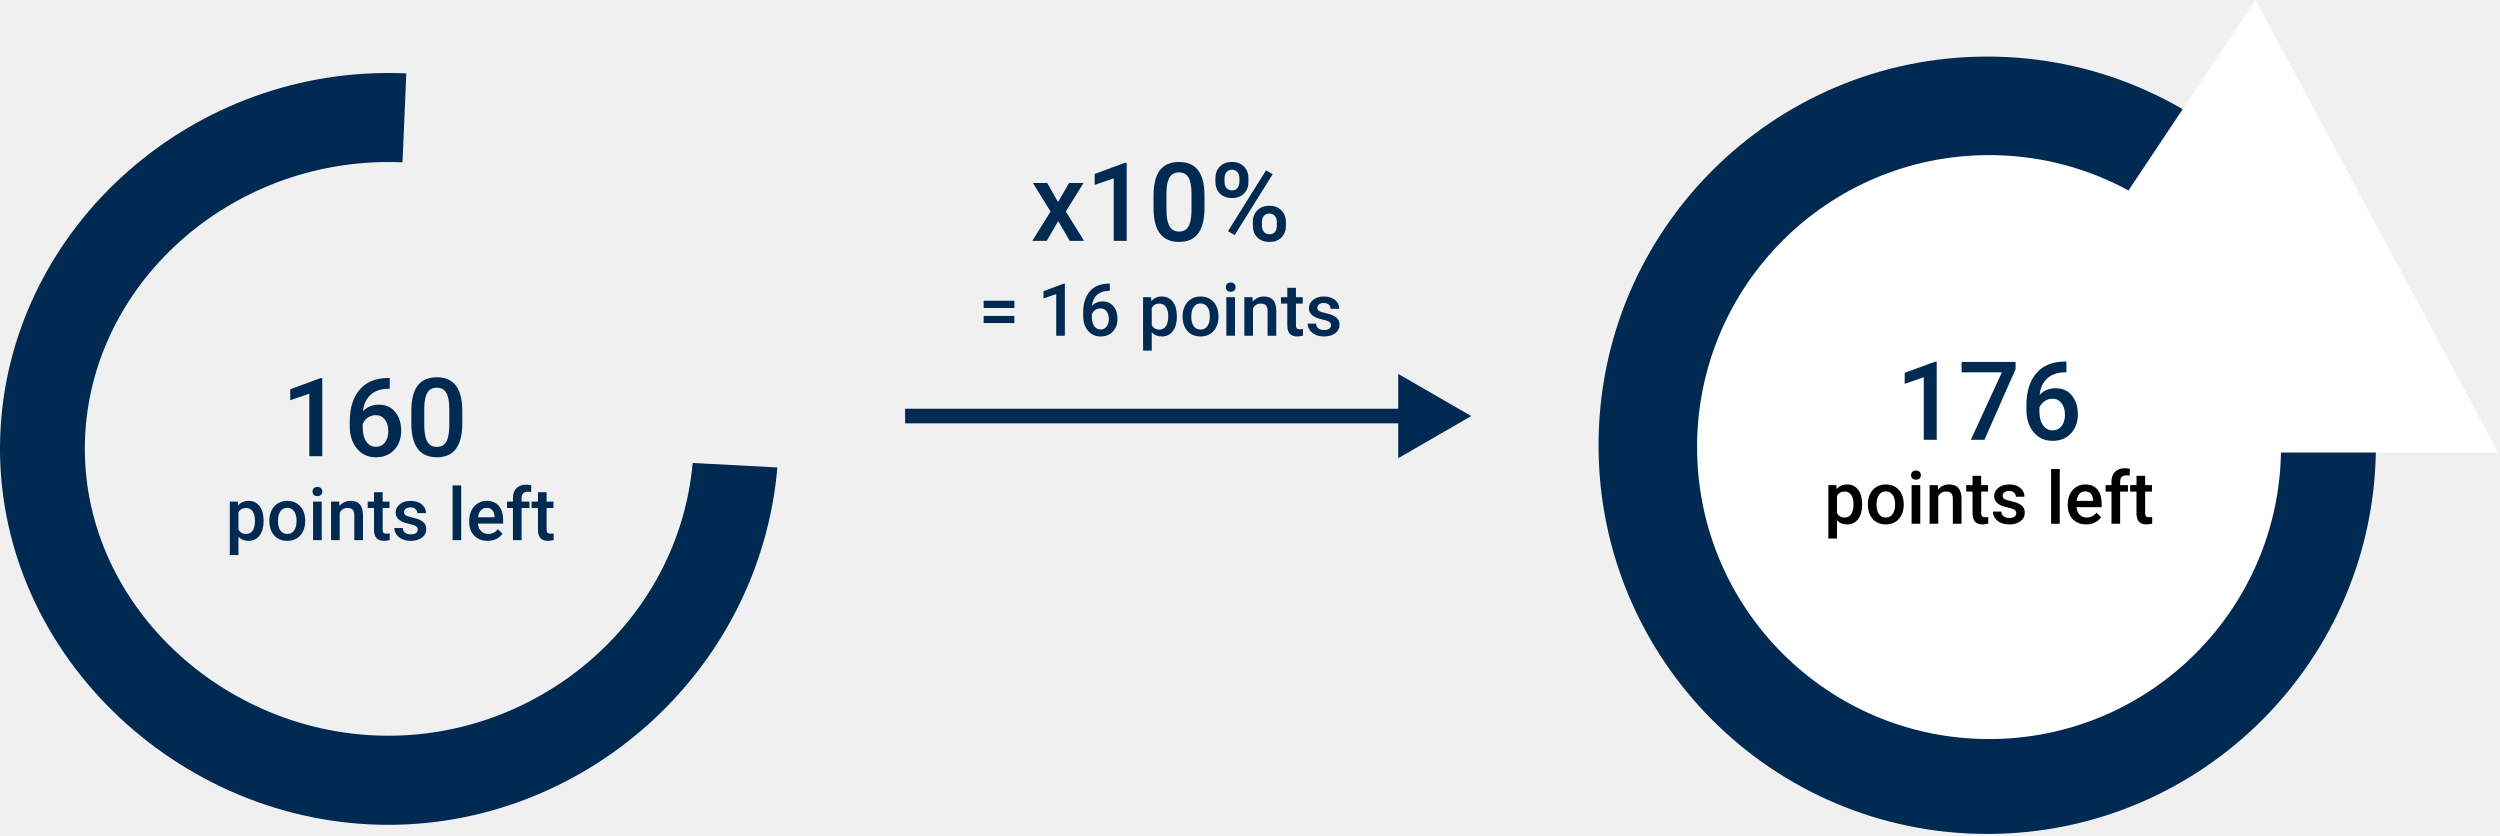
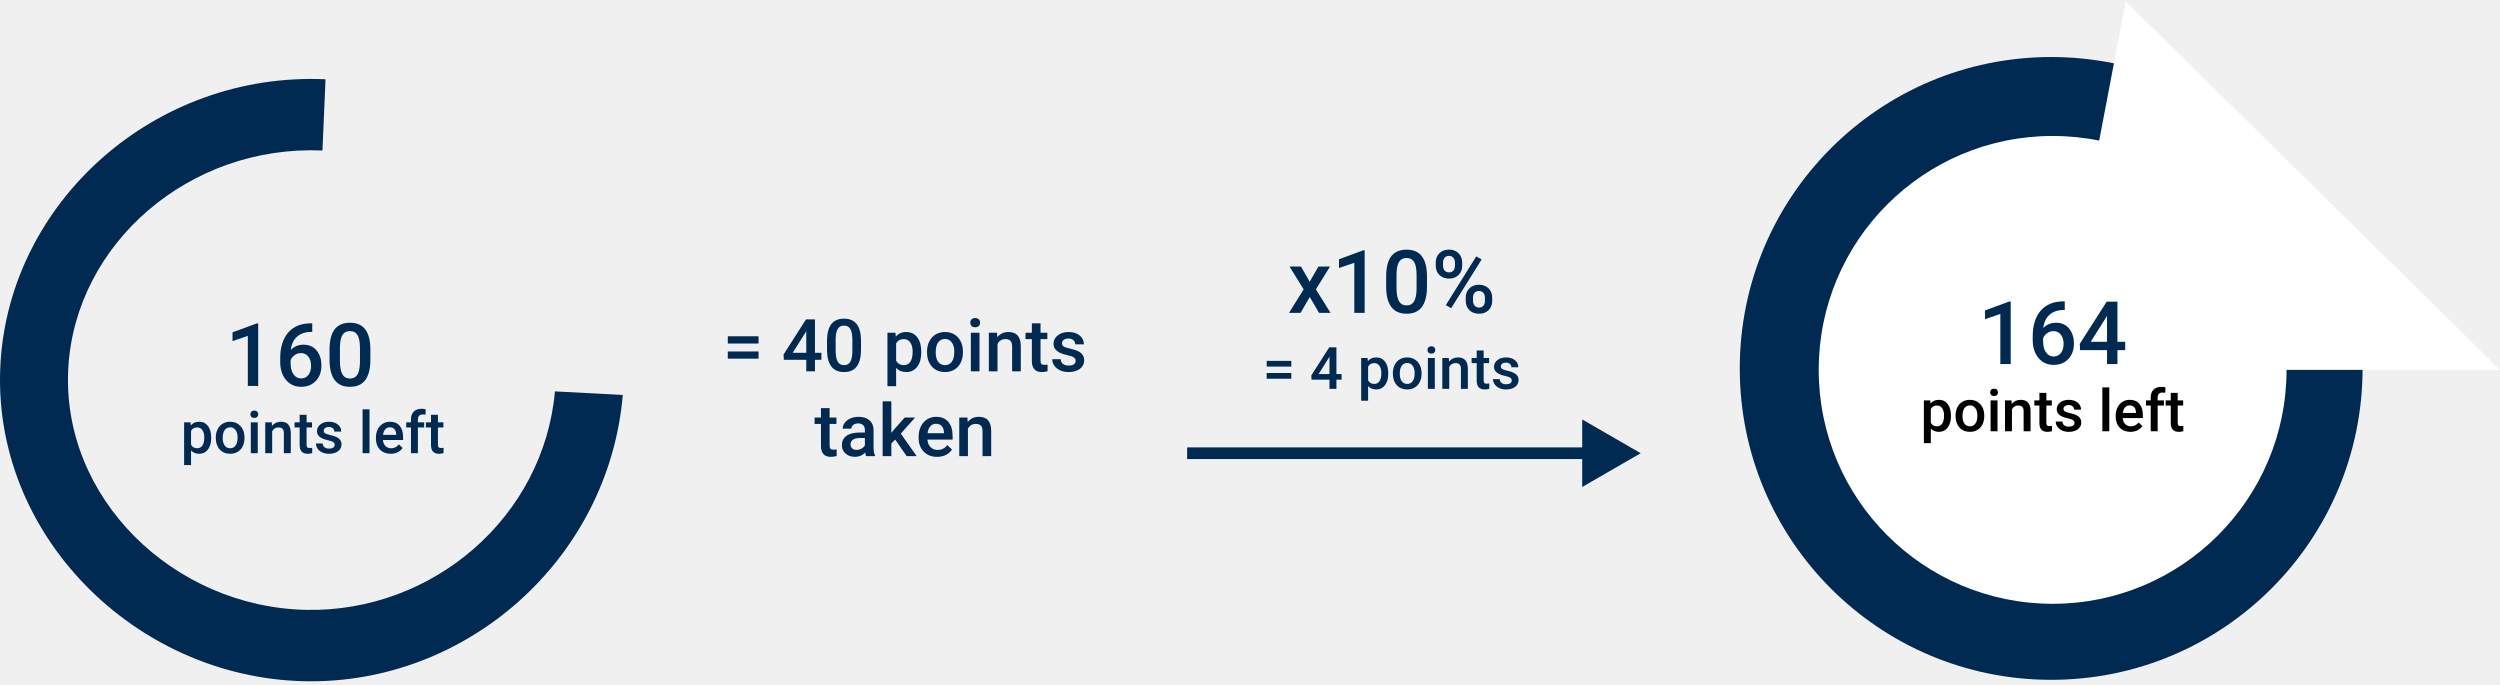
- <svg xmlns="http://www.w3.org/2000/svg" width="685" height="229" viewBox="0 0 685 229" fill="none">
-   <path d="M289.904 55.365L292.922 50.15H296.877L292.028 57.958L297.038 66H293.112L289.948 60.58L286.799 66H282.844L287.854 57.958L283.02 50.15H286.945L289.904 55.365ZM308.713 66H305.168V48.876L299.938 50.663V47.66L308.259 44.599H308.713V66ZM330.026 57.02C330.026 60.087 329.45 62.401 328.298 63.964C327.155 65.517 325.412 66.293 323.068 66.293C320.764 66.293 319.025 65.536 317.854 64.022C316.691 62.499 316.096 60.248 316.066 57.27V53.578C316.066 50.512 316.638 48.212 317.78 46.679C318.933 45.145 320.686 44.379 323.039 44.379C325.373 44.379 327.111 45.126 328.254 46.62C329.406 48.114 329.997 50.351 330.026 53.329V57.02ZM326.467 53.036C326.467 51.034 326.193 49.569 325.646 48.642C325.1 47.704 324.23 47.235 323.039 47.235C321.877 47.235 321.022 47.68 320.476 48.568C319.929 49.447 319.641 50.824 319.611 52.699V57.533C319.611 59.525 319.89 61.01 320.446 61.986C321.003 62.963 321.877 63.451 323.068 63.451C324.211 63.451 325.056 63.002 325.603 62.103C326.149 61.195 326.438 59.779 326.467 57.855V53.036ZM333.029 48.773C333.029 47.484 333.444 46.43 334.274 45.609C335.104 44.779 336.193 44.364 337.541 44.364C338.908 44.364 340.002 44.779 340.822 45.609C341.652 46.43 342.067 47.509 342.067 48.847V49.901C342.067 51.181 341.652 52.23 340.822 53.051C340.002 53.871 338.918 54.281 337.57 54.281C336.252 54.281 335.163 53.881 334.304 53.08C333.454 52.27 333.029 51.181 333.029 49.813V48.773ZM335.52 49.901C335.52 50.575 335.705 51.122 336.076 51.542C336.457 51.952 336.955 52.157 337.57 52.157C338.176 52.157 338.664 51.952 339.035 51.542C339.406 51.122 339.592 50.556 339.592 49.843V48.773C339.592 48.1 339.401 47.553 339.021 47.133C338.649 46.713 338.156 46.503 337.541 46.503C336.926 46.503 336.433 46.718 336.062 47.148C335.7 47.567 335.52 48.124 335.52 48.817V49.901ZM343.283 60.77C343.283 59.462 343.708 58.402 344.558 57.592C345.407 56.781 346.491 56.376 347.81 56.376C349.138 56.376 350.222 56.781 351.062 57.592C351.911 58.402 352.336 59.496 352.336 60.873V61.913C352.336 63.183 351.926 64.232 351.105 65.062C350.295 65.883 349.206 66.293 347.839 66.293C346.472 66.293 345.368 65.888 344.528 65.077C343.698 64.257 343.283 63.178 343.283 61.84V60.77ZM345.773 61.913C345.773 62.577 345.964 63.124 346.345 63.554C346.735 63.974 347.233 64.184 347.839 64.184C348.464 64.184 348.952 63.983 349.304 63.583C349.665 63.173 349.846 62.602 349.846 61.869V60.77C349.846 60.087 349.655 59.54 349.274 59.13C348.894 58.72 348.405 58.515 347.81 58.515C347.204 58.515 346.711 58.72 346.33 59.13C345.959 59.54 345.773 60.106 345.773 60.829V61.913ZM338.303 64.403L336.472 63.349L346.887 46.679L348.718 47.733L338.303 64.403Z" fill="#002A52" />
-   <path d="M403.116 114L383.116 102.453V125.547L403.116 114ZM248 116H385.116V112H248V116Z" fill="#002A52" />
-   <path d="M277.941 84.383H269.523V82.41H277.941V84.383ZM277.941 88.523H269.523V86.561H277.941V88.523ZM291.77 92H289.406V80.584L285.92 81.775V79.773L291.467 77.732H291.77V92ZM304.094 77.713V79.676H303.801C302.473 79.695 301.411 80.06 300.617 80.769C299.823 81.479 299.351 82.485 299.201 83.787C299.963 82.986 300.936 82.586 302.121 82.586C303.378 82.586 304.367 83.029 305.09 83.914C305.819 84.799 306.184 85.942 306.184 87.342C306.184 88.787 305.757 89.959 304.904 90.857C304.058 91.749 302.945 92.195 301.564 92.195C300.145 92.195 298.993 91.671 298.107 90.623C297.229 89.575 296.789 88.201 296.789 86.502V85.691C296.789 83.198 297.395 81.245 298.605 79.832C299.823 78.419 301.571 77.713 303.85 77.713H304.094ZM301.545 84.5C301.024 84.5 300.546 84.647 300.109 84.939C299.68 85.232 299.364 85.623 299.162 86.111V86.834C299.162 87.889 299.383 88.728 299.826 89.353C300.269 89.972 300.842 90.281 301.545 90.281C302.248 90.281 302.805 90.018 303.215 89.49C303.625 88.963 303.83 88.269 303.83 87.41C303.83 86.551 303.622 85.851 303.205 85.311C302.788 84.77 302.235 84.5 301.545 84.5ZM322.463 86.824C322.463 88.458 322.092 89.764 321.35 90.74C320.607 91.71 319.611 92.195 318.361 92.195C317.202 92.195 316.275 91.814 315.578 91.053V96.062H313.205V81.434H315.393L315.49 82.508C316.187 81.662 317.134 81.238 318.332 81.238C319.621 81.238 320.63 81.72 321.359 82.684C322.095 83.641 322.463 84.972 322.463 86.678V86.824ZM320.1 86.619C320.1 85.564 319.888 84.728 319.465 84.109C319.048 83.491 318.449 83.182 317.668 83.182C316.698 83.182 316.001 83.582 315.578 84.383V89.07C316.008 89.891 316.711 90.301 317.688 90.301C318.443 90.301 319.032 89.998 319.455 89.393C319.885 88.781 320.1 87.856 320.1 86.619ZM324.035 86.619C324.035 85.584 324.24 84.653 324.65 83.826C325.061 82.993 325.637 82.355 326.379 81.912C327.121 81.463 327.974 81.238 328.938 81.238C330.363 81.238 331.519 81.697 332.404 82.615C333.296 83.533 333.778 84.751 333.85 86.268L333.859 86.824C333.859 87.866 333.658 88.797 333.254 89.617C332.857 90.438 332.284 91.072 331.535 91.522C330.793 91.971 329.934 92.195 328.957 92.195C327.466 92.195 326.271 91.701 325.373 90.711C324.481 89.715 324.035 88.39 324.035 86.736V86.619ZM326.408 86.824C326.408 87.912 326.633 88.764 327.082 89.383C327.531 89.995 328.156 90.301 328.957 90.301C329.758 90.301 330.38 89.988 330.822 89.363C331.271 88.738 331.496 87.824 331.496 86.619C331.496 85.551 331.265 84.705 330.803 84.08C330.347 83.455 329.725 83.143 328.938 83.143C328.163 83.143 327.548 83.452 327.092 84.07C326.636 84.682 326.408 85.6 326.408 86.824ZM338.391 92H336.018V81.434H338.391V92ZM335.871 78.689C335.871 78.325 335.985 78.022 336.213 77.781C336.447 77.54 336.779 77.42 337.209 77.42C337.639 77.42 337.971 77.54 338.205 77.781C338.439 78.022 338.557 78.325 338.557 78.689C338.557 79.047 338.439 79.347 338.205 79.588C337.971 79.822 337.639 79.939 337.209 79.939C336.779 79.939 336.447 79.822 336.213 79.588C335.985 79.347 335.871 79.047 335.871 78.689ZM343.186 81.434L343.254 82.654C344.035 81.71 345.061 81.238 346.33 81.238C348.531 81.238 349.65 82.498 349.689 85.018V92H347.316V85.154C347.316 84.484 347.17 83.989 346.877 83.67C346.59 83.344 346.118 83.182 345.461 83.182C344.504 83.182 343.791 83.615 343.322 84.481V92H340.949V81.434H343.186ZM355.09 78.865V81.434H356.955V83.191H355.09V89.09C355.09 89.493 355.168 89.787 355.324 89.969C355.487 90.144 355.773 90.232 356.184 90.232C356.457 90.232 356.734 90.2 357.014 90.135V91.971C356.473 92.12 355.952 92.195 355.451 92.195C353.628 92.195 352.717 91.189 352.717 89.178V83.191H350.979V81.434H352.717V78.865H355.09ZM364.699 89.129C364.699 88.706 364.523 88.383 364.172 88.162C363.827 87.941 363.251 87.745 362.443 87.576C361.636 87.407 360.962 87.192 360.422 86.932C359.237 86.359 358.645 85.529 358.645 84.441C358.645 83.53 359.029 82.768 359.797 82.156C360.565 81.544 361.542 81.238 362.727 81.238C363.99 81.238 365.008 81.551 365.783 82.176C366.564 82.801 366.955 83.611 366.955 84.607H364.582C364.582 84.152 364.413 83.774 364.074 83.475C363.736 83.169 363.286 83.016 362.727 83.016C362.206 83.016 361.779 83.136 361.447 83.377C361.122 83.618 360.959 83.94 360.959 84.344C360.959 84.708 361.112 84.992 361.418 85.193C361.724 85.395 362.342 85.6 363.273 85.809C364.204 86.01 364.934 86.255 365.461 86.541C365.995 86.821 366.389 87.159 366.643 87.557C366.903 87.954 367.033 88.436 367.033 89.002C367.033 89.953 366.639 90.724 365.852 91.316C365.064 91.902 364.032 92.195 362.756 92.195C361.89 92.195 361.118 92.039 360.441 91.727C359.764 91.414 359.237 90.984 358.859 90.438C358.482 89.891 358.293 89.301 358.293 88.67H360.598C360.63 89.23 360.842 89.663 361.232 89.969C361.623 90.268 362.141 90.418 362.785 90.418C363.41 90.418 363.885 90.301 364.211 90.066C364.536 89.826 364.699 89.513 364.699 89.129Z" fill="#002A52" />
-   <circle cx="544.5" cy="122" r="106.5" fill="#002A52" />
-   <circle cx="545" cy="122.5" r="80" fill="white" />
-   <path d="M530.659 120.5H527.114V103.376L521.885 105.163V102.16L530.205 99.099H530.659V120.5ZM552.266 101.149L543.74 120.5H540.005L548.516 102.028H537.485V99.172H552.266V101.149ZM566.196 99.069V102.014H565.757C563.765 102.043 562.173 102.59 560.981 103.654C559.79 104.719 559.082 106.228 558.857 108.181C560 106.979 561.46 106.379 563.237 106.379C565.122 106.379 566.606 107.043 567.69 108.371C568.784 109.699 569.331 111.413 569.331 113.513C569.331 115.681 568.691 117.438 567.412 118.786C566.143 120.124 564.473 120.793 562.402 120.793C560.273 120.793 558.545 120.007 557.217 118.435C555.898 116.862 555.239 114.802 555.239 112.253V111.037C555.239 107.297 556.147 104.367 557.964 102.248C559.79 100.129 562.412 99.069 565.83 99.069H566.196ZM562.373 109.25C561.592 109.25 560.874 109.47 560.22 109.909C559.575 110.349 559.102 110.935 558.799 111.667V112.751C558.799 114.333 559.131 115.593 559.795 116.53C560.459 117.458 561.318 117.922 562.373 117.922C563.428 117.922 564.263 117.526 564.878 116.735C565.493 115.944 565.801 114.904 565.801 113.615C565.801 112.326 565.488 111.276 564.863 110.466C564.238 109.655 563.408 109.25 562.373 109.25Z" fill="#002A52" />
-   <path d="M510.225 138.324C510.225 139.958 509.854 141.264 509.111 142.24C508.369 143.21 507.373 143.695 506.123 143.695C504.964 143.695 504.036 143.314 503.34 142.553V147.562H500.967V132.934H503.154L503.252 134.008C503.949 133.161 504.896 132.738 506.094 132.738C507.383 132.738 508.392 133.22 509.121 134.184C509.857 135.141 510.225 136.472 510.225 138.178V138.324ZM507.861 138.119C507.861 137.064 507.65 136.228 507.227 135.609C506.81 134.991 506.211 134.682 505.43 134.682C504.46 134.682 503.763 135.082 503.34 135.883V140.57C503.77 141.391 504.473 141.801 505.449 141.801C506.204 141.801 506.794 141.498 507.217 140.893C507.646 140.281 507.861 139.356 507.861 138.119ZM511.797 138.119C511.797 137.084 512.002 136.153 512.412 135.326C512.822 134.493 513.398 133.855 514.141 133.412C514.883 132.963 515.736 132.738 516.699 132.738C518.125 132.738 519.281 133.197 520.166 134.115C521.058 135.033 521.54 136.251 521.611 137.768L521.621 138.324C521.621 139.366 521.419 140.297 521.016 141.117C520.618 141.938 520.046 142.572 519.297 143.021C518.555 143.471 517.695 143.695 516.719 143.695C515.228 143.695 514.033 143.201 513.135 142.211C512.243 141.215 511.797 139.89 511.797 138.236V138.119ZM514.17 138.324C514.17 139.411 514.395 140.264 514.844 140.883C515.293 141.495 515.918 141.801 516.719 141.801C517.52 141.801 518.141 141.488 518.584 140.863C519.033 140.238 519.258 139.324 519.258 138.119C519.258 137.051 519.027 136.205 518.564 135.58C518.109 134.955 517.487 134.643 516.699 134.643C515.924 134.643 515.309 134.952 514.854 135.57C514.398 136.182 514.17 137.1 514.17 138.324ZM526.152 143.5H523.779V132.934H526.152V143.5ZM523.633 130.189C523.633 129.825 523.747 129.522 523.975 129.281C524.209 129.04 524.541 128.92 524.971 128.92C525.4 128.92 525.732 129.04 525.967 129.281C526.201 129.522 526.318 129.825 526.318 130.189C526.318 130.548 526.201 130.847 525.967 131.088C525.732 131.322 525.4 131.439 524.971 131.439C524.541 131.439 524.209 131.322 523.975 131.088C523.747 130.847 523.633 130.548 523.633 130.189ZM530.947 132.934L531.016 134.154C531.797 133.21 532.822 132.738 534.092 132.738C536.292 132.738 537.412 133.998 537.451 136.518V143.5H535.078V136.654C535.078 135.984 534.932 135.489 534.639 135.17C534.352 134.844 533.88 134.682 533.223 134.682C532.266 134.682 531.553 135.115 531.084 135.98V143.5H528.711V132.934H530.947ZM542.852 130.365V132.934H544.717V134.691H542.852V140.59C542.852 140.993 542.93 141.286 543.086 141.469C543.249 141.645 543.535 141.732 543.945 141.732C544.219 141.732 544.495 141.7 544.775 141.635V143.471C544.235 143.62 543.714 143.695 543.213 143.695C541.39 143.695 540.479 142.689 540.479 140.678V134.691H538.74V132.934H540.479V130.365H542.852ZM552.461 140.629C552.461 140.206 552.285 139.883 551.934 139.662C551.589 139.441 551.012 139.245 550.205 139.076C549.398 138.907 548.724 138.692 548.184 138.432C546.999 137.859 546.406 137.029 546.406 135.941C546.406 135.03 546.79 134.268 547.559 133.656C548.327 133.044 549.303 132.738 550.488 132.738C551.751 132.738 552.77 133.051 553.545 133.676C554.326 134.301 554.717 135.111 554.717 136.107H552.344C552.344 135.652 552.174 135.274 551.836 134.975C551.497 134.669 551.048 134.516 550.488 134.516C549.967 134.516 549.541 134.636 549.209 134.877C548.883 135.118 548.721 135.44 548.721 135.844C548.721 136.208 548.874 136.492 549.18 136.693C549.486 136.895 550.104 137.1 551.035 137.309C551.966 137.51 552.695 137.755 553.223 138.041C553.757 138.321 554.15 138.66 554.404 139.057C554.665 139.454 554.795 139.936 554.795 140.502C554.795 141.452 554.401 142.224 553.613 142.816C552.826 143.402 551.794 143.695 550.518 143.695C549.652 143.695 548.88 143.539 548.203 143.227C547.526 142.914 546.999 142.484 546.621 141.938C546.243 141.391 546.055 140.801 546.055 140.17H548.359C548.392 140.73 548.604 141.163 548.994 141.469C549.385 141.768 549.902 141.918 550.547 141.918C551.172 141.918 551.647 141.801 551.973 141.566C552.298 141.326 552.461 141.013 552.461 140.629ZM564.375 143.5H562.002V128.5H564.375V143.5ZM571.621 143.695C570.117 143.695 568.896 143.223 567.959 142.279C567.028 141.329 566.562 140.066 566.562 138.49V138.197C566.562 137.143 566.764 136.202 567.168 135.375C567.578 134.542 568.151 133.894 568.887 133.432C569.622 132.969 570.443 132.738 571.348 132.738C572.786 132.738 573.896 133.197 574.678 134.115C575.465 135.033 575.859 136.332 575.859 138.012V138.969H568.955C569.027 139.841 569.316 140.531 569.824 141.039C570.339 141.547 570.983 141.801 571.758 141.801C572.845 141.801 573.73 141.361 574.414 140.482L575.693 141.703C575.27 142.335 574.704 142.826 573.994 143.178C573.291 143.523 572.5 143.695 571.621 143.695ZM571.338 134.643C570.687 134.643 570.16 134.87 569.756 135.326C569.359 135.782 569.105 136.417 568.994 137.23H573.516V137.055C573.464 136.26 573.252 135.661 572.881 135.258C572.51 134.848 571.995 134.643 571.338 134.643ZM578.545 143.5V134.691H576.934V132.934H578.545V131.967C578.545 130.795 578.87 129.89 579.521 129.252C580.173 128.614 581.084 128.295 582.256 128.295C582.673 128.295 583.115 128.354 583.584 128.471L583.525 130.326C583.265 130.274 582.962 130.248 582.617 130.248C581.484 130.248 580.918 130.831 580.918 131.996V132.934H583.066V134.691H580.918V143.5H578.545ZM587.773 130.365V132.934H589.639V134.691H587.773V140.59C587.773 140.993 587.852 141.286 588.008 141.469C588.171 141.645 588.457 141.732 588.867 141.732C589.141 141.732 589.417 141.7 589.697 141.635V143.471C589.157 143.62 588.636 143.695 588.135 143.695C586.312 143.695 585.4 142.689 585.4 140.678V134.691H583.662V132.934H585.4V130.365H587.773Z" fill="black" />
-   <path d="M618 0L573 67.5L598.5 124H684.5L618 0Z" fill="white" />
-   <path d="M88.301 125H84.756V107.876L79.527 109.663V106.66L87.847 103.599H88.301V125ZM106.788 103.569V106.514H106.348C104.356 106.543 102.764 107.09 101.573 108.154C100.381 109.219 99.673 110.728 99.449 112.681C100.591 111.479 102.051 110.879 103.829 110.879C105.713 110.879 107.198 111.543 108.282 112.871C109.375 114.199 109.922 115.913 109.922 118.013C109.922 120.181 109.283 121.938 108.003 123.286C106.734 124.624 105.064 125.293 102.994 125.293C100.865 125.293 99.136 124.507 97.808 122.935C96.49 121.362 95.831 119.302 95.831 116.753V115.537C95.831 111.797 96.739 108.867 98.555 106.748C100.381 104.629 103.003 103.569 106.421 103.569H106.788ZM102.964 113.75C102.183 113.75 101.465 113.97 100.811 114.409C100.167 114.849 99.693 115.435 99.39 116.167V117.251C99.39 118.833 99.722 120.093 100.386 121.03C101.05 121.958 101.91 122.422 102.964 122.422C104.019 122.422 104.854 122.026 105.469 121.235C106.084 120.444 106.392 119.404 106.392 118.115C106.392 116.826 106.08 115.776 105.455 114.966C104.83 114.155 104 113.75 102.964 113.75ZM126.666 116.021C126.666 119.087 126.089 121.401 124.937 122.964C123.794 124.517 122.051 125.293 119.708 125.293C117.403 125.293 115.665 124.536 114.493 123.022C113.331 121.499 112.735 119.248 112.706 116.27V112.578C112.706 109.512 113.277 107.212 114.419 105.679C115.572 104.146 117.325 103.379 119.678 103.379C122.012 103.379 123.75 104.126 124.893 105.62C126.045 107.114 126.636 109.351 126.666 112.329V116.021ZM123.106 112.036C123.106 110.034 122.833 108.569 122.286 107.642C121.739 106.704 120.87 106.235 119.678 106.235C118.516 106.235 117.662 106.68 117.115 107.568C116.568 108.447 116.28 109.824 116.25 111.699V116.533C116.25 118.525 116.529 120.01 117.085 120.986C117.642 121.963 118.516 122.451 119.708 122.451C120.85 122.451 121.695 122.002 122.242 121.104C122.789 120.195 123.077 118.779 123.106 116.855V112.036ZM72.225 142.824C72.225 144.458 71.853 145.764 71.111 146.74C70.369 147.71 69.373 148.195 68.123 148.195C66.964 148.195 66.037 147.814 65.34 147.053V152.062H62.967V137.434H65.154L65.252 138.508C65.949 137.661 66.896 137.238 68.094 137.238C69.383 137.238 70.392 137.72 71.121 138.684C71.857 139.641 72.225 140.972 72.225 142.678V142.824ZM69.861 142.619C69.861 141.564 69.65 140.728 69.227 140.109C68.81 139.491 68.211 139.182 67.43 139.182C66.46 139.182 65.763 139.582 65.34 140.383V145.07C65.769 145.891 66.473 146.301 67.449 146.301C68.204 146.301 68.794 145.998 69.217 145.393C69.647 144.781 69.861 143.856 69.861 142.619ZM73.797 142.619C73.797 141.584 74.002 140.653 74.412 139.826C74.822 138.993 75.398 138.355 76.141 137.912C76.883 137.463 77.736 137.238 78.699 137.238C80.125 137.238 81.281 137.697 82.166 138.615C83.058 139.533 83.54 140.751 83.611 142.268L83.621 142.824C83.621 143.866 83.419 144.797 83.016 145.617C82.618 146.438 82.046 147.072 81.297 147.521C80.555 147.971 79.695 148.195 78.719 148.195C77.228 148.195 76.033 147.701 75.135 146.711C74.243 145.715 73.797 144.39 73.797 142.736V142.619ZM76.17 142.824C76.17 143.911 76.394 144.764 76.844 145.383C77.293 145.995 77.918 146.301 78.719 146.301C79.519 146.301 80.141 145.988 80.584 145.363C81.033 144.738 81.258 143.824 81.258 142.619C81.258 141.551 81.027 140.705 80.564 140.08C80.109 139.455 79.487 139.143 78.699 139.143C77.924 139.143 77.309 139.452 76.853 140.07C76.398 140.682 76.17 141.6 76.17 142.824ZM88.152 148H85.779V137.434H88.152V148ZM85.633 134.689C85.633 134.325 85.747 134.022 85.975 133.781C86.209 133.54 86.541 133.42 86.971 133.42C87.4 133.42 87.732 133.54 87.967 133.781C88.201 134.022 88.318 134.325 88.318 134.689C88.318 135.048 88.201 135.347 87.967 135.588C87.732 135.822 87.4 135.939 86.971 135.939C86.541 135.939 86.209 135.822 85.975 135.588C85.747 135.347 85.633 135.048 85.633 134.689ZM92.947 137.434L93.016 138.654C93.797 137.71 94.822 137.238 96.092 137.238C98.292 137.238 99.412 138.498 99.451 141.018V148H97.078V141.154C97.078 140.484 96.932 139.989 96.639 139.67C96.352 139.344 95.88 139.182 95.223 139.182C94.266 139.182 93.553 139.615 93.084 140.48V148H90.711V137.434H92.947ZM104.852 134.865V137.434H106.717V139.191H104.852V145.09C104.852 145.493 104.93 145.786 105.086 145.969C105.249 146.145 105.535 146.232 105.945 146.232C106.219 146.232 106.495 146.2 106.775 146.135V147.971C106.235 148.12 105.714 148.195 105.213 148.195C103.39 148.195 102.479 147.189 102.479 145.178V139.191H100.74V137.434H102.479V134.865H104.852ZM114.461 145.129C114.461 144.706 114.285 144.383 113.934 144.162C113.589 143.941 113.012 143.745 112.205 143.576C111.398 143.407 110.724 143.192 110.184 142.932C108.999 142.359 108.406 141.529 108.406 140.441C108.406 139.53 108.79 138.768 109.559 138.156C110.327 137.544 111.303 137.238 112.488 137.238C113.751 137.238 114.77 137.551 115.545 138.176C116.326 138.801 116.717 139.611 116.717 140.607H114.344C114.344 140.152 114.174 139.774 113.836 139.475C113.497 139.169 113.048 139.016 112.488 139.016C111.967 139.016 111.541 139.136 111.209 139.377C110.883 139.618 110.721 139.94 110.721 140.344C110.721 140.708 110.874 140.992 111.18 141.193C111.486 141.395 112.104 141.6 113.035 141.809C113.966 142.01 114.695 142.255 115.223 142.541C115.757 142.821 116.15 143.16 116.404 143.557C116.665 143.954 116.795 144.436 116.795 145.002C116.795 145.952 116.401 146.724 115.613 147.316C114.826 147.902 113.794 148.195 112.518 148.195C111.652 148.195 110.88 148.039 110.203 147.727C109.526 147.414 108.999 146.984 108.621 146.438C108.243 145.891 108.055 145.301 108.055 144.67H110.359C110.392 145.23 110.604 145.663 110.994 145.969C111.385 146.268 111.902 146.418 112.547 146.418C113.172 146.418 113.647 146.301 113.973 146.066C114.298 145.826 114.461 145.513 114.461 145.129ZM126.375 148H124.002V133H126.375V148ZM133.621 148.195C132.117 148.195 130.896 147.723 129.959 146.779C129.028 145.829 128.562 144.566 128.562 142.99V142.697C128.562 141.643 128.764 140.702 129.168 139.875C129.578 139.042 130.151 138.394 130.887 137.932C131.622 137.469 132.443 137.238 133.348 137.238C134.786 137.238 135.896 137.697 136.678 138.615C137.465 139.533 137.859 140.832 137.859 142.512V143.469H130.955C131.027 144.341 131.316 145.031 131.824 145.539C132.339 146.047 132.983 146.301 133.758 146.301C134.845 146.301 135.73 145.861 136.414 144.982L137.693 146.203C137.27 146.835 136.704 147.326 135.994 147.678C135.291 148.023 134.5 148.195 133.621 148.195ZM133.338 139.143C132.687 139.143 132.16 139.37 131.756 139.826C131.359 140.282 131.105 140.917 130.994 141.73H135.516V141.555C135.464 140.76 135.252 140.161 134.881 139.758C134.51 139.348 133.995 139.143 133.338 139.143ZM140.545 148V139.191H138.934V137.434H140.545V136.467C140.545 135.295 140.87 134.39 141.521 133.752C142.173 133.114 143.084 132.795 144.256 132.795C144.673 132.795 145.115 132.854 145.584 132.971L145.525 134.826C145.265 134.774 144.962 134.748 144.617 134.748C143.484 134.748 142.918 135.331 142.918 136.496V137.434H145.066V139.191H142.918V148H140.545ZM149.773 134.865V137.434H151.639V139.191H149.773V145.09C149.773 145.493 149.852 145.786 150.008 145.969C150.171 146.145 150.457 146.232 150.867 146.232C151.141 146.232 151.417 146.2 151.697 146.135V147.971C151.157 148.12 150.636 148.195 150.135 148.195C148.312 148.195 147.4 147.189 147.4 145.178V139.191H145.662V137.434H147.4V134.865H149.773Z" fill="#002A52" />
-   <path d="M213 128.082C208.135 184.391 159.48 227.226 104.022 225.978C46.111 224.68 -3.204 175.638 0.163 117.293C3.369 61.821 53.015 17.484 111.332 20.111L110.283 44.48C64.724 42.477 25.874 76.313 23.37 118.639C20.73 163.174 59.258 200.59 104.589 201.567C147.957 202.52 185.986 169.833 189.785 126.85L213 128.082Z" fill="#002A52" />
+ <svg xmlns="http://www.w3.org/2000/svg" width="855" height="234" viewBox="0 0 855 234" fill="none">
+   <path d="M447.904 96.365L450.922 91.15H454.877L450.028 98.958L455.038 107H451.112L447.948 101.58L444.799 107H440.844L445.854 98.958L441.02 91.15H444.945L447.904 96.365ZM466.713 107H463.168V89.876L457.938 91.663V88.66L466.259 85.599H466.713V107ZM488.026 98.02C488.026 101.087 487.45 103.401 486.298 104.964C485.155 106.517 483.412 107.293 481.068 107.293C478.764 107.293 477.025 106.536 475.854 105.022C474.691 103.499 474.096 101.248 474.066 98.269V94.578C474.066 91.512 474.638 89.212 475.78 87.679C476.933 86.145 478.686 85.379 481.039 85.379C483.373 85.379 485.111 86.126 486.254 87.62C487.406 89.114 487.997 91.351 488.026 94.329V98.02ZM484.467 94.036C484.467 92.034 484.193 90.569 483.646 89.642C483.1 88.704 482.23 88.235 481.039 88.235C479.877 88.235 479.022 88.68 478.476 89.568C477.929 90.447 477.641 91.824 477.611 93.699V98.533C477.611 100.525 477.89 102.01 478.446 102.986C479.003 103.963 479.877 104.451 481.068 104.451C482.211 104.451 483.056 104.002 483.603 103.104C484.149 102.195 484.438 100.779 484.467 98.856V94.036ZM491.029 89.773C491.029 88.484 491.444 87.43 492.274 86.609C493.104 85.779 494.193 85.364 495.541 85.364C496.908 85.364 498.002 85.779 498.822 86.609C499.652 87.43 500.067 88.509 500.067 89.847V90.901C500.067 92.181 499.652 93.231 498.822 94.051C498.002 94.871 496.918 95.281 495.57 95.281C494.252 95.281 493.163 94.881 492.304 94.08C491.454 93.269 491.029 92.181 491.029 90.814V89.773ZM493.52 90.901C493.52 91.575 493.705 92.122 494.076 92.542C494.457 92.952 494.955 93.157 495.57 93.157C496.176 93.157 496.664 92.952 497.035 92.542C497.406 92.122 497.592 91.556 497.592 90.843V89.773C497.592 89.1 497.401 88.553 497.021 88.133C496.649 87.713 496.156 87.503 495.541 87.503C494.926 87.503 494.433 87.718 494.062 88.147C493.7 88.567 493.52 89.124 493.52 89.817V90.901ZM501.283 101.771C501.283 100.462 501.708 99.402 502.558 98.592C503.407 97.781 504.491 97.376 505.81 97.376C507.138 97.376 508.222 97.781 509.062 98.592C509.911 99.402 510.336 100.496 510.336 101.873V102.913C510.336 104.183 509.926 105.232 509.105 106.062C508.295 106.883 507.206 107.293 505.839 107.293C504.472 107.293 503.368 106.888 502.528 106.077C501.698 105.257 501.283 104.178 501.283 102.84V101.771ZM503.773 102.913C503.773 103.577 503.964 104.124 504.345 104.554C504.735 104.974 505.233 105.184 505.839 105.184C506.464 105.184 506.952 104.983 507.304 104.583C507.665 104.173 507.846 103.602 507.846 102.869V101.771C507.846 101.087 507.655 100.54 507.274 100.13C506.894 99.72 506.405 99.515 505.81 99.515C505.204 99.515 504.711 99.72 504.33 100.13C503.959 100.54 503.773 101.106 503.773 101.829V102.913ZM496.303 105.403L494.472 104.349L504.887 87.679L506.718 88.733L496.303 105.403Z" fill="#002A52" />
+   <path d="M561.116 155L541.116 143.453V166.547L561.116 155ZM406 157H543.116V153H406V157Z" fill="#002A52" />
+   <path d="M441.625 125.383H433.207V123.41H441.625V125.383ZM441.625 129.523H433.207V127.561H441.625V129.523ZM457.055 127.932H458.822V129.836H457.055V133H454.682V129.836H448.539L448.471 128.391L454.604 118.781H457.055V127.932ZM450.961 127.932H454.682V121.994L454.506 122.307L450.961 127.932ZM474.779 127.824C474.779 129.458 474.408 130.764 473.666 131.74C472.924 132.71 471.928 133.195 470.678 133.195C469.519 133.195 468.591 132.814 467.895 132.053V137.062H465.521V122.434H467.709L467.807 123.508C468.503 122.661 469.451 122.238 470.648 122.238C471.938 122.238 472.947 122.72 473.676 123.684C474.411 124.641 474.779 125.972 474.779 127.678V127.824ZM472.416 127.619C472.416 126.564 472.204 125.728 471.781 125.109C471.365 124.491 470.766 124.182 469.984 124.182C469.014 124.182 468.318 124.582 467.895 125.383V130.07C468.324 130.891 469.027 131.301 470.004 131.301C470.759 131.301 471.348 130.998 471.771 130.393C472.201 129.781 472.416 128.856 472.416 127.619ZM476.352 127.619C476.352 126.584 476.557 125.653 476.967 124.826C477.377 123.993 477.953 123.355 478.695 122.912C479.438 122.463 480.29 122.238 481.254 122.238C482.68 122.238 483.835 122.697 484.721 123.615C485.613 124.533 486.094 125.751 486.166 127.268L486.176 127.824C486.176 128.866 485.974 129.797 485.57 130.617C485.173 131.438 484.6 132.072 483.852 132.521C483.109 132.971 482.25 133.195 481.273 133.195C479.783 133.195 478.588 132.701 477.689 131.711C476.798 130.715 476.352 129.39 476.352 127.736V127.619ZM478.725 127.824C478.725 128.911 478.949 129.764 479.398 130.383C479.848 130.995 480.473 131.301 481.273 131.301C482.074 131.301 482.696 130.988 483.139 130.363C483.588 129.738 483.812 128.824 483.812 127.619C483.812 126.551 483.581 125.705 483.119 125.08C482.663 124.455 482.042 124.143 481.254 124.143C480.479 124.143 479.864 124.452 479.408 125.07C478.952 125.682 478.725 126.6 478.725 127.824ZM490.707 133H488.334V122.434H490.707V133ZM488.188 119.689C488.188 119.325 488.301 119.022 488.529 118.781C488.764 118.54 489.096 118.42 489.525 118.42C489.955 118.42 490.287 118.54 490.521 118.781C490.756 119.022 490.873 119.325 490.873 119.689C490.873 120.048 490.756 120.347 490.521 120.588C490.287 120.822 489.955 120.939 489.525 120.939C489.096 120.939 488.764 120.822 488.529 120.588C488.301 120.347 488.188 120.048 488.188 119.689ZM495.502 122.434L495.57 123.654C496.352 122.71 497.377 122.238 498.646 122.238C500.847 122.238 501.967 123.498 502.006 126.018V133H499.633V126.154C499.633 125.484 499.486 124.989 499.193 124.67C498.907 124.344 498.435 124.182 497.777 124.182C496.82 124.182 496.107 124.615 495.639 125.48V133H493.266V122.434H495.502ZM507.406 119.865V122.434H509.271V124.191H507.406V130.09C507.406 130.493 507.484 130.786 507.641 130.969C507.803 131.145 508.09 131.232 508.5 131.232C508.773 131.232 509.05 131.2 509.33 131.135V132.971C508.79 133.12 508.269 133.195 507.768 133.195C505.945 133.195 505.033 132.189 505.033 130.178V124.191H503.295V122.434H505.033V119.865H507.406ZM517.016 130.129C517.016 129.706 516.84 129.383 516.488 129.162C516.143 128.941 515.567 128.745 514.76 128.576C513.952 128.407 513.279 128.192 512.738 127.932C511.553 127.359 510.961 126.529 510.961 125.441C510.961 124.53 511.345 123.768 512.113 123.156C512.882 122.544 513.858 122.238 515.043 122.238C516.306 122.238 517.325 122.551 518.1 123.176C518.881 123.801 519.271 124.611 519.271 125.607H516.898C516.898 125.152 516.729 124.774 516.391 124.475C516.052 124.169 515.603 124.016 515.043 124.016C514.522 124.016 514.096 124.136 513.764 124.377C513.438 124.618 513.275 124.94 513.275 125.344C513.275 125.708 513.428 125.992 513.734 126.193C514.04 126.395 514.659 126.6 515.59 126.809C516.521 127.01 517.25 127.255 517.777 127.541C518.311 127.821 518.705 128.16 518.959 128.557C519.219 128.954 519.35 129.436 519.35 130.002C519.35 130.952 518.956 131.724 518.168 132.316C517.38 132.902 516.348 133.195 515.072 133.195C514.206 133.195 513.435 133.039 512.758 132.727C512.081 132.414 511.553 131.984 511.176 131.438C510.798 130.891 510.609 130.301 510.609 129.67H512.914C512.947 130.23 513.158 130.663 513.549 130.969C513.939 131.268 514.457 131.418 515.102 131.418C515.727 131.418 516.202 131.301 516.527 131.066C516.853 130.826 517.016 130.513 517.016 130.129Z" fill="#002A52" />
+   <path d="M259.427 117.479H248.904V115.013H259.427V117.479ZM259.427 122.654H248.904V120.201H259.427V122.654ZM278.714 120.665H280.923V123.045H278.714V127H275.748V123.045H268.069L267.984 121.238L275.65 109.227H278.714V120.665ZM271.097 120.665H275.748V113.243L275.528 113.633L271.097 120.665ZM294.473 119.517C294.473 122.072 293.993 124.001 293.033 125.303C292.081 126.597 290.628 127.244 288.675 127.244C286.754 127.244 285.306 126.613 284.329 125.352C283.361 124.083 282.864 122.207 282.84 119.725V116.648C282.84 114.093 283.316 112.177 284.268 110.899C285.228 109.621 286.689 108.982 288.65 108.982C290.595 108.982 292.044 109.605 292.996 110.85C293.956 112.095 294.449 113.959 294.473 116.441V119.517ZM291.507 116.197C291.507 114.528 291.279 113.308 290.823 112.535C290.368 111.753 289.643 111.363 288.65 111.363C287.682 111.363 286.97 111.733 286.514 112.474C286.058 113.206 285.818 114.354 285.794 115.916V119.944C285.794 121.604 286.026 122.841 286.49 123.655C286.954 124.469 287.682 124.876 288.675 124.876C289.627 124.876 290.331 124.502 290.787 123.753C291.242 122.996 291.482 121.816 291.507 120.213V116.197ZM315.079 120.53C315.079 122.573 314.615 124.205 313.687 125.425C312.759 126.638 311.514 127.244 309.952 127.244C308.503 127.244 307.343 126.768 306.473 125.816V132.078H303.506V113.792H306.241L306.363 115.135C307.234 114.077 308.418 113.548 309.915 113.548C311.526 113.548 312.788 114.15 313.699 115.354C314.619 116.551 315.079 118.215 315.079 120.347V120.53ZM312.125 120.274C312.125 118.956 311.86 117.91 311.331 117.137C310.81 116.364 310.062 115.977 309.085 115.977C307.872 115.977 307.002 116.478 306.473 117.479V123.338C307.01 124.363 307.889 124.876 309.109 124.876C310.053 124.876 310.79 124.498 311.319 123.741C311.856 122.976 312.125 121.82 312.125 120.274ZM317.044 120.274C317.044 118.98 317.3 117.816 317.813 116.783C318.326 115.741 319.046 114.944 319.974 114.39C320.901 113.829 321.967 113.548 323.172 113.548C324.954 113.548 326.399 114.122 327.505 115.269C328.62 116.417 329.222 117.938 329.312 119.834L329.324 120.53C329.324 121.832 329.072 122.996 328.567 124.021C328.071 125.047 327.355 125.84 326.419 126.402C325.491 126.963 324.417 127.244 323.196 127.244C321.333 127.244 319.839 126.626 318.716 125.389C317.601 124.144 317.044 122.487 317.044 120.42V120.274ZM320.01 120.53C320.01 121.889 320.291 122.955 320.853 123.729C321.414 124.493 322.195 124.876 323.196 124.876C324.197 124.876 324.974 124.485 325.528 123.704C326.089 122.923 326.37 121.779 326.37 120.274C326.37 118.939 326.081 117.881 325.503 117.1C324.934 116.319 324.157 115.928 323.172 115.928C322.203 115.928 321.434 116.315 320.865 117.088C320.295 117.853 320.01 119 320.01 120.53ZM334.988 127H332.022V113.792H334.988V127ZM331.839 110.362C331.839 109.906 331.981 109.528 332.266 109.227C332.559 108.925 332.974 108.775 333.511 108.775C334.048 108.775 334.463 108.925 334.756 109.227C335.049 109.528 335.196 109.906 335.196 110.362C335.196 110.809 335.049 111.184 334.756 111.485C334.463 111.778 334.048 111.924 333.511 111.924C332.974 111.924 332.559 111.778 332.266 111.485C331.981 111.184 331.839 110.809 331.839 110.362ZM340.982 113.792L341.067 115.318C342.044 114.138 343.326 113.548 344.913 113.548C347.663 113.548 349.063 115.123 349.112 118.272V127H346.146V118.443C346.146 117.605 345.962 116.986 345.596 116.587C345.238 116.181 344.648 115.977 343.826 115.977C342.63 115.977 341.739 116.518 341.153 117.601V127H338.187V113.792H340.982ZM355.862 110.582V113.792H358.194V115.989H355.862V123.362C355.862 123.867 355.96 124.233 356.155 124.461C356.359 124.681 356.717 124.791 357.229 124.791C357.571 124.791 357.917 124.75 358.267 124.668V126.963C357.592 127.151 356.941 127.244 356.314 127.244C354.035 127.244 352.896 125.987 352.896 123.472V115.989H350.723V113.792H352.896V110.582H355.862ZM367.874 123.411C367.874 122.882 367.654 122.479 367.215 122.203C366.784 121.926 366.063 121.682 365.054 121.47C364.045 121.259 363.203 120.99 362.527 120.665C361.046 119.948 360.306 118.911 360.306 117.552C360.306 116.412 360.786 115.46 361.746 114.695C362.706 113.93 363.927 113.548 365.408 113.548C366.987 113.548 368.261 113.938 369.229 114.72C370.206 115.501 370.694 116.514 370.694 117.759H367.728C367.728 117.19 367.516 116.718 367.093 116.343C366.67 115.961 366.108 115.77 365.408 115.77C364.757 115.77 364.224 115.92 363.809 116.221C363.402 116.522 363.199 116.925 363.199 117.43C363.199 117.885 363.39 118.239 363.772 118.492C364.155 118.744 364.928 119 366.092 119.261C367.256 119.513 368.167 119.818 368.826 120.176C369.493 120.526 369.986 120.949 370.303 121.446C370.629 121.942 370.792 122.544 370.792 123.252C370.792 124.441 370.299 125.405 369.314 126.146C368.33 126.878 367.04 127.244 365.445 127.244C364.362 127.244 363.398 127.049 362.552 126.658C361.705 126.268 361.046 125.73 360.574 125.047C360.102 124.363 359.866 123.627 359.866 122.837H362.747C362.788 123.537 363.052 124.078 363.541 124.461C364.029 124.835 364.676 125.022 365.481 125.022C366.263 125.022 366.857 124.876 367.264 124.583C367.671 124.282 367.874 123.891 367.874 123.411ZM283.731 139.582V142.792H286.062V144.989H283.731V152.362C283.731 152.867 283.829 153.233 284.024 153.461C284.227 153.681 284.585 153.791 285.098 153.791C285.44 153.791 285.786 153.75 286.136 153.668V155.963C285.46 156.151 284.809 156.244 284.183 156.244C281.904 156.244 280.765 154.987 280.765 152.472V144.989H278.592V142.792H280.765V139.582H283.731ZM296.231 156C296.101 155.748 295.987 155.337 295.889 154.767C294.945 155.752 293.79 156.244 292.422 156.244C291.096 156.244 290.014 155.866 289.175 155.109C288.337 154.352 287.918 153.416 287.918 152.301C287.918 150.893 288.439 149.815 289.48 149.066C290.53 148.31 292.028 147.931 293.973 147.931H295.792V147.064C295.792 146.381 295.6 145.836 295.218 145.429C294.835 145.014 294.253 144.806 293.472 144.806C292.797 144.806 292.243 144.977 291.812 145.319C291.381 145.653 291.165 146.08 291.165 146.601H288.199C288.199 145.876 288.439 145.201 288.919 144.574C289.399 143.939 290.05 143.443 290.872 143.085C291.702 142.727 292.626 142.548 293.643 142.548C295.189 142.548 296.422 142.938 297.342 143.72C298.261 144.493 298.733 145.583 298.758 146.991V152.948C298.758 154.136 298.925 155.084 299.258 155.792V156H296.231ZM292.972 153.864C293.558 153.864 294.107 153.721 294.62 153.437C295.14 153.152 295.531 152.769 295.792 152.289V149.799H294.192C293.094 149.799 292.268 149.99 291.714 150.373C291.161 150.755 290.884 151.296 290.884 151.996C290.884 152.566 291.071 153.021 291.446 153.363C291.828 153.697 292.337 153.864 292.972 153.864ZM306.155 150.336L304.837 151.691V156H301.871V137.25H304.837V148.065L305.765 146.906L309.415 142.792H312.979L308.072 148.297L313.504 156H310.074L306.155 150.336ZM320.499 156.244C318.619 156.244 317.093 155.654 315.921 154.474C314.757 153.286 314.175 151.707 314.175 149.738V149.372C314.175 148.053 314.428 146.877 314.932 145.844C315.445 144.802 316.161 143.992 317.081 143.415C318 142.837 319.026 142.548 320.157 142.548C321.955 142.548 323.343 143.122 324.319 144.269C325.304 145.417 325.796 147.04 325.796 149.14V150.336H317.166C317.256 151.426 317.618 152.289 318.252 152.924C318.895 153.559 319.701 153.876 320.669 153.876C322.028 153.876 323.135 153.327 323.99 152.228L325.589 153.754C325.06 154.543 324.352 155.158 323.465 155.597C322.586 156.028 321.597 156.244 320.499 156.244ZM320.145 144.928C319.331 144.928 318.672 145.213 318.167 145.783C317.671 146.352 317.353 147.146 317.215 148.163H322.867V147.943C322.802 146.951 322.537 146.202 322.073 145.697C321.609 145.185 320.966 144.928 320.145 144.928ZM330.862 142.792L330.948 144.318C331.924 143.138 333.206 142.548 334.793 142.548C337.544 142.548 338.943 144.123 338.992 147.272V156H336.026V147.443C336.026 146.605 335.843 145.986 335.477 145.587C335.118 145.181 334.528 144.977 333.707 144.977C332.51 144.977 331.619 145.518 331.033 146.601V156H328.067V142.792H330.862Z" fill="#002A52" />
+   <circle cx="701.5" cy="126" r="106.5" fill="#002A52" />
+   <circle cx="702" cy="126.5" r="80" fill="white" />
+   <path d="M687.659 124.5H684.114V107.376L678.885 109.163V106.16L687.205 103.099H687.659V124.5ZM706.146 103.069V106.014H705.706C703.714 106.043 702.122 106.59 700.931 107.654C699.739 108.719 699.031 110.228 698.807 112.181C699.949 110.979 701.409 110.379 703.187 110.379C705.071 110.379 706.556 111.043 707.64 112.371C708.733 113.699 709.28 115.413 709.28 117.513C709.28 119.681 708.641 121.438 707.361 122.786C706.092 124.124 704.422 124.793 702.352 124.793C700.223 124.793 698.494 124.007 697.166 122.435C695.848 120.862 695.188 118.802 695.188 116.253V115.037C695.188 111.297 696.097 108.367 697.913 106.248C699.739 104.129 702.361 103.069 705.779 103.069H706.146ZM702.322 113.25C701.541 113.25 700.823 113.47 700.169 113.909C699.524 114.349 699.051 114.935 698.748 115.667V116.751C698.748 118.333 699.08 119.593 699.744 120.53C700.408 121.458 701.268 121.922 702.322 121.922C703.377 121.922 704.212 121.526 704.827 120.735C705.442 119.944 705.75 118.904 705.75 117.615C705.75 116.326 705.438 115.276 704.812 114.466C704.188 113.655 703.357 113.25 702.322 113.25ZM724.163 116.897H726.814V119.754H724.163V124.5H720.604V119.754H711.39L711.287 117.586L720.486 103.172H724.163V116.897ZM715.022 116.897H720.604V107.991L720.34 108.46L715.022 116.897Z" fill="#002A52" />
+   <path d="M667.225 142.324C667.225 143.958 666.854 145.264 666.111 146.24C665.369 147.21 664.373 147.695 663.123 147.695C661.964 147.695 661.036 147.314 660.34 146.553V151.562H657.967V136.934H660.154L660.252 138.008C660.949 137.161 661.896 136.738 663.094 136.738C664.383 136.738 665.392 137.22 666.121 138.184C666.857 139.141 667.225 140.472 667.225 142.178V142.324ZM664.861 142.119C664.861 141.064 664.65 140.228 664.227 139.609C663.81 138.991 663.211 138.682 662.43 138.682C661.46 138.682 660.763 139.082 660.34 139.883V144.57C660.77 145.391 661.473 145.801 662.449 145.801C663.204 145.801 663.794 145.498 664.217 144.893C664.646 144.281 664.861 143.356 664.861 142.119ZM668.797 142.119C668.797 141.084 669.002 140.153 669.412 139.326C669.822 138.493 670.398 137.855 671.141 137.412C671.883 136.963 672.736 136.738 673.699 136.738C675.125 136.738 676.281 137.197 677.166 138.115C678.058 139.033 678.54 140.251 678.611 141.768L678.621 142.324C678.621 143.366 678.419 144.297 678.016 145.117C677.618 145.938 677.046 146.572 676.297 147.021C675.555 147.471 674.695 147.695 673.719 147.695C672.228 147.695 671.033 147.201 670.135 146.211C669.243 145.215 668.797 143.89 668.797 142.236V142.119ZM671.17 142.324C671.17 143.411 671.395 144.264 671.844 144.883C672.293 145.495 672.918 145.801 673.719 145.801C674.52 145.801 675.141 145.488 675.584 144.863C676.033 144.238 676.258 143.324 676.258 142.119C676.258 141.051 676.027 140.205 675.564 139.58C675.109 138.955 674.487 138.643 673.699 138.643C672.924 138.643 672.309 138.952 671.854 139.57C671.398 140.182 671.17 141.1 671.17 142.324ZM683.152 147.5H680.779V136.934H683.152V147.5ZM680.633 134.189C680.633 133.825 680.747 133.522 680.975 133.281C681.209 133.04 681.541 132.92 681.971 132.92C682.4 132.92 682.732 133.04 682.967 133.281C683.201 133.522 683.318 133.825 683.318 134.189C683.318 134.548 683.201 134.847 682.967 135.088C682.732 135.322 682.4 135.439 681.971 135.439C681.541 135.439 681.209 135.322 680.975 135.088C680.747 134.847 680.633 134.548 680.633 134.189ZM687.947 136.934L688.016 138.154C688.797 137.21 689.822 136.738 691.092 136.738C693.292 136.738 694.412 137.998 694.451 140.518V147.5H692.078V140.654C692.078 139.984 691.932 139.489 691.639 139.17C691.352 138.844 690.88 138.682 690.223 138.682C689.266 138.682 688.553 139.115 688.084 139.98V147.5H685.711V136.934H687.947ZM699.852 134.365V136.934H701.717V138.691H699.852V144.59C699.852 144.993 699.93 145.286 700.086 145.469C700.249 145.645 700.535 145.732 700.945 145.732C701.219 145.732 701.495 145.7 701.775 145.635V147.471C701.235 147.62 700.714 147.695 700.213 147.695C698.39 147.695 697.479 146.689 697.479 144.678V138.691H695.74V136.934H697.479V134.365H699.852ZM709.461 144.629C709.461 144.206 709.285 143.883 708.934 143.662C708.589 143.441 708.012 143.245 707.205 143.076C706.398 142.907 705.724 142.692 705.184 142.432C703.999 141.859 703.406 141.029 703.406 139.941C703.406 139.03 703.79 138.268 704.559 137.656C705.327 137.044 706.303 136.738 707.488 136.738C708.751 136.738 709.77 137.051 710.545 137.676C711.326 138.301 711.717 139.111 711.717 140.107H709.344C709.344 139.652 709.174 139.274 708.836 138.975C708.497 138.669 708.048 138.516 707.488 138.516C706.967 138.516 706.541 138.636 706.209 138.877C705.883 139.118 705.721 139.44 705.721 139.844C705.721 140.208 705.874 140.492 706.18 140.693C706.486 140.895 707.104 141.1 708.035 141.309C708.966 141.51 709.695 141.755 710.223 142.041C710.757 142.321 711.15 142.66 711.404 143.057C711.665 143.454 711.795 143.936 711.795 144.502C711.795 145.452 711.401 146.224 710.613 146.816C709.826 147.402 708.794 147.695 707.518 147.695C706.652 147.695 705.88 147.539 705.203 147.227C704.526 146.914 703.999 146.484 703.621 145.938C703.243 145.391 703.055 144.801 703.055 144.17H705.359C705.392 144.73 705.604 145.163 705.994 145.469C706.385 145.768 706.902 145.918 707.547 145.918C708.172 145.918 708.647 145.801 708.973 145.566C709.298 145.326 709.461 145.013 709.461 144.629ZM721.375 147.5H719.002V132.5H721.375V147.5ZM728.621 147.695C727.117 147.695 725.896 147.223 724.959 146.279C724.028 145.329 723.562 144.066 723.562 142.49V142.197C723.562 141.143 723.764 140.202 724.168 139.375C724.578 138.542 725.151 137.894 725.887 137.432C726.622 136.969 727.443 136.738 728.348 136.738C729.786 136.738 730.896 137.197 731.678 138.115C732.465 139.033 732.859 140.332 732.859 142.012V142.969H725.955C726.027 143.841 726.316 144.531 726.824 145.039C727.339 145.547 727.983 145.801 728.758 145.801C729.845 145.801 730.73 145.361 731.414 144.482L732.693 145.703C732.27 146.335 731.704 146.826 730.994 147.178C730.291 147.523 729.5 147.695 728.621 147.695ZM728.338 138.643C727.687 138.643 727.16 138.87 726.756 139.326C726.359 139.782 726.105 140.417 725.994 141.23H730.516V141.055C730.464 140.26 730.252 139.661 729.881 139.258C729.51 138.848 728.995 138.643 728.338 138.643ZM735.545 147.5V138.691H733.934V136.934H735.545V135.967C735.545 134.795 735.87 133.89 736.521 133.252C737.173 132.614 738.084 132.295 739.256 132.295C739.673 132.295 740.115 132.354 740.584 132.471L740.525 134.326C740.265 134.274 739.962 134.248 739.617 134.248C738.484 134.248 737.918 134.831 737.918 135.996V136.934H740.066V138.691H737.918V147.5H735.545ZM744.773 134.365V136.934H746.639V138.691H744.773V144.59C744.773 144.993 744.852 145.286 745.008 145.469C745.171 145.645 745.457 145.732 745.867 145.732C746.141 145.732 746.417 145.7 746.697 145.635V147.471C746.157 147.62 745.636 147.695 745.135 147.695C743.312 147.695 742.4 146.689 742.4 144.678V138.691H740.662V136.934H742.4V134.365H744.773Z" fill="black" />
+   <path d="M88.301 132H84.756V114.876L79.527 116.663V113.66L87.847 110.599H88.301V132ZM106.788 110.569V113.514H106.348C104.356 113.543 102.764 114.09 101.573 115.154C100.381 116.219 99.673 117.728 99.449 119.681C100.591 118.479 102.051 117.879 103.829 117.879C105.713 117.879 107.198 118.543 108.282 119.871C109.375 121.199 109.922 122.913 109.922 125.013C109.922 127.181 109.283 128.938 108.003 130.286C106.734 131.624 105.064 132.293 102.994 132.293C100.865 132.293 99.136 131.507 97.808 129.935C96.49 128.362 95.831 126.302 95.831 123.753V122.537C95.831 118.797 96.739 115.867 98.555 113.748C100.381 111.629 103.003 110.569 106.421 110.569H106.788ZM102.964 120.75C102.183 120.75 101.465 120.97 100.811 121.409C100.167 121.849 99.693 122.435 99.39 123.167V124.251C99.39 125.833 99.722 127.093 100.386 128.03C101.05 128.958 101.91 129.422 102.964 129.422C104.019 129.422 104.854 129.026 105.469 128.235C106.084 127.444 106.392 126.404 106.392 125.115C106.392 123.826 106.08 122.776 105.455 121.966C104.83 121.155 104 120.75 102.964 120.75ZM126.666 123.021C126.666 126.087 126.089 128.401 124.937 129.964C123.794 131.517 122.051 132.293 119.708 132.293C117.403 132.293 115.665 131.536 114.493 130.022C113.331 128.499 112.735 126.248 112.706 123.27V119.578C112.706 116.512 113.277 114.212 114.419 112.679C115.572 111.146 117.325 110.379 119.678 110.379C122.012 110.379 123.75 111.126 124.893 112.62C126.045 114.114 126.636 116.351 126.666 119.329V123.021ZM123.106 119.036C123.106 117.034 122.833 115.569 122.286 114.642C121.739 113.704 120.87 113.235 119.678 113.235C118.516 113.235 117.662 113.68 117.115 114.568C116.568 115.447 116.28 116.824 116.25 118.699V123.533C116.25 125.525 116.529 127.01 117.085 127.986C117.642 128.963 118.516 129.451 119.708 129.451C120.85 129.451 121.695 129.002 122.242 128.104C122.789 127.195 123.077 125.779 123.106 123.855V119.036ZM72.225 149.824C72.225 151.458 71.853 152.764 71.111 153.74C70.369 154.71 69.373 155.195 68.123 155.195C66.964 155.195 66.037 154.814 65.34 154.053V159.062H62.967V144.434H65.154L65.252 145.508C65.949 144.661 66.896 144.238 68.094 144.238C69.383 144.238 70.392 144.72 71.121 145.684C71.857 146.641 72.225 147.972 72.225 149.678V149.824ZM69.861 149.619C69.861 148.564 69.65 147.728 69.227 147.109C68.81 146.491 68.211 146.182 67.43 146.182C66.46 146.182 65.763 146.582 65.34 147.383V152.07C65.769 152.891 66.473 153.301 67.449 153.301C68.204 153.301 68.794 152.998 69.217 152.393C69.647 151.781 69.861 150.856 69.861 149.619ZM73.797 149.619C73.797 148.584 74.002 147.653 74.412 146.826C74.822 145.993 75.398 145.355 76.141 144.912C76.883 144.463 77.736 144.238 78.699 144.238C80.125 144.238 81.281 144.697 82.166 145.615C83.058 146.533 83.54 147.751 83.611 149.268L83.621 149.824C83.621 150.866 83.419 151.797 83.016 152.617C82.618 153.438 82.046 154.072 81.297 154.521C80.555 154.971 79.695 155.195 78.719 155.195C77.228 155.195 76.033 154.701 75.135 153.711C74.243 152.715 73.797 151.39 73.797 149.736V149.619ZM76.17 149.824C76.17 150.911 76.394 151.764 76.844 152.383C77.293 152.995 77.918 153.301 78.719 153.301C79.519 153.301 80.141 152.988 80.584 152.363C81.033 151.738 81.258 150.824 81.258 149.619C81.258 148.551 81.027 147.705 80.564 147.08C80.109 146.455 79.487 146.143 78.699 146.143C77.924 146.143 77.309 146.452 76.853 147.07C76.398 147.682 76.17 148.6 76.17 149.824ZM88.152 155H85.779V144.434H88.152V155ZM85.633 141.689C85.633 141.325 85.747 141.022 85.975 140.781C86.209 140.54 86.541 140.42 86.971 140.42C87.4 140.42 87.732 140.54 87.967 140.781C88.201 141.022 88.318 141.325 88.318 141.689C88.318 142.048 88.201 142.347 87.967 142.588C87.732 142.822 87.4 142.939 86.971 142.939C86.541 142.939 86.209 142.822 85.975 142.588C85.747 142.347 85.633 142.048 85.633 141.689ZM92.947 144.434L93.016 145.654C93.797 144.71 94.822 144.238 96.092 144.238C98.292 144.238 99.412 145.498 99.451 148.018V155H97.078V148.154C97.078 147.484 96.932 146.989 96.639 146.67C96.352 146.344 95.88 146.182 95.223 146.182C94.266 146.182 93.553 146.615 93.084 147.48V155H90.711V144.434H92.947ZM104.852 141.865V144.434H106.717V146.191H104.852V152.09C104.852 152.493 104.93 152.786 105.086 152.969C105.249 153.145 105.535 153.232 105.945 153.232C106.219 153.232 106.495 153.2 106.775 153.135V154.971C106.235 155.12 105.714 155.195 105.213 155.195C103.39 155.195 102.479 154.189 102.479 152.178V146.191H100.74V144.434H102.479V141.865H104.852ZM114.461 152.129C114.461 151.706 114.285 151.383 113.934 151.162C113.589 150.941 113.012 150.745 112.205 150.576C111.398 150.407 110.724 150.192 110.184 149.932C108.999 149.359 108.406 148.529 108.406 147.441C108.406 146.53 108.79 145.768 109.559 145.156C110.327 144.544 111.303 144.238 112.488 144.238C113.751 144.238 114.77 144.551 115.545 145.176C116.326 145.801 116.717 146.611 116.717 147.607H114.344C114.344 147.152 114.174 146.774 113.836 146.475C113.497 146.169 113.048 146.016 112.488 146.016C111.967 146.016 111.541 146.136 111.209 146.377C110.883 146.618 110.721 146.94 110.721 147.344C110.721 147.708 110.874 147.992 111.18 148.193C111.486 148.395 112.104 148.6 113.035 148.809C113.966 149.01 114.695 149.255 115.223 149.541C115.757 149.821 116.15 150.16 116.404 150.557C116.665 150.954 116.795 151.436 116.795 152.002C116.795 152.952 116.401 153.724 115.613 154.316C114.826 154.902 113.794 155.195 112.518 155.195C111.652 155.195 110.88 155.039 110.203 154.727C109.526 154.414 108.999 153.984 108.621 153.438C108.243 152.891 108.055 152.301 108.055 151.67H110.359C110.392 152.23 110.604 152.663 110.994 152.969C111.385 153.268 111.902 153.418 112.547 153.418C113.172 153.418 113.647 153.301 113.973 153.066C114.298 152.826 114.461 152.513 114.461 152.129ZM126.375 155H124.002V140H126.375V155ZM133.621 155.195C132.117 155.195 130.896 154.723 129.959 153.779C129.028 152.829 128.562 151.566 128.562 149.99V149.697C128.562 148.643 128.764 147.702 129.168 146.875C129.578 146.042 130.151 145.394 130.887 144.932C131.622 144.469 132.443 144.238 133.348 144.238C134.786 144.238 135.896 144.697 136.678 145.615C137.465 146.533 137.859 147.832 137.859 149.512V150.469H130.955C131.027 151.341 131.316 152.031 131.824 152.539C132.339 153.047 132.983 153.301 133.758 153.301C134.845 153.301 135.73 152.861 136.414 151.982L137.693 153.203C137.27 153.835 136.704 154.326 135.994 154.678C135.291 155.023 134.5 155.195 133.621 155.195ZM133.338 146.143C132.687 146.143 132.16 146.37 131.756 146.826C131.359 147.282 131.105 147.917 130.994 148.73H135.516V148.555C135.464 147.76 135.252 147.161 134.881 146.758C134.51 146.348 133.995 146.143 133.338 146.143ZM140.545 155V146.191H138.934V144.434H140.545V143.467C140.545 142.295 140.87 141.39 141.521 140.752C142.173 140.114 143.084 139.795 144.256 139.795C144.673 139.795 145.115 139.854 145.584 139.971L145.525 141.826C145.265 141.774 144.962 141.748 144.617 141.748C143.484 141.748 142.918 142.331 142.918 143.496V144.434H145.066V146.191H142.918V155H140.545ZM149.773 141.865V144.434H151.639V146.191H149.773V152.09C149.773 152.493 149.852 152.786 150.008 152.969C150.171 153.145 150.457 153.232 150.867 153.232C151.141 153.232 151.417 153.2 151.697 153.135V154.971C151.157 155.12 150.636 155.195 150.135 155.195C148.312 155.195 147.4 154.189 147.4 152.178V146.191H145.662V144.434H147.4V141.865H149.773Z" fill="#002A52" />
+   <path d="M213 135.082C208.135 191.391 159.48 234.226 104.022 232.978C46.111 231.68 -3.204 182.638 0.163 124.293C3.369 68.821 53.015 24.484 111.332 27.111L110.283 51.48C64.724 49.477 25.874 83.313 23.37 125.639C20.73 170.174 59.258 207.59 104.589 208.567C147.957 209.52 185.986 176.833 189.785 133.85L213 135.082Z" fill="#002A52" />
+   <path d="M712.5 76.5L727 0.5L855 126.5H754.5L712.5 76.5Z" fill="white" />
</svg>
